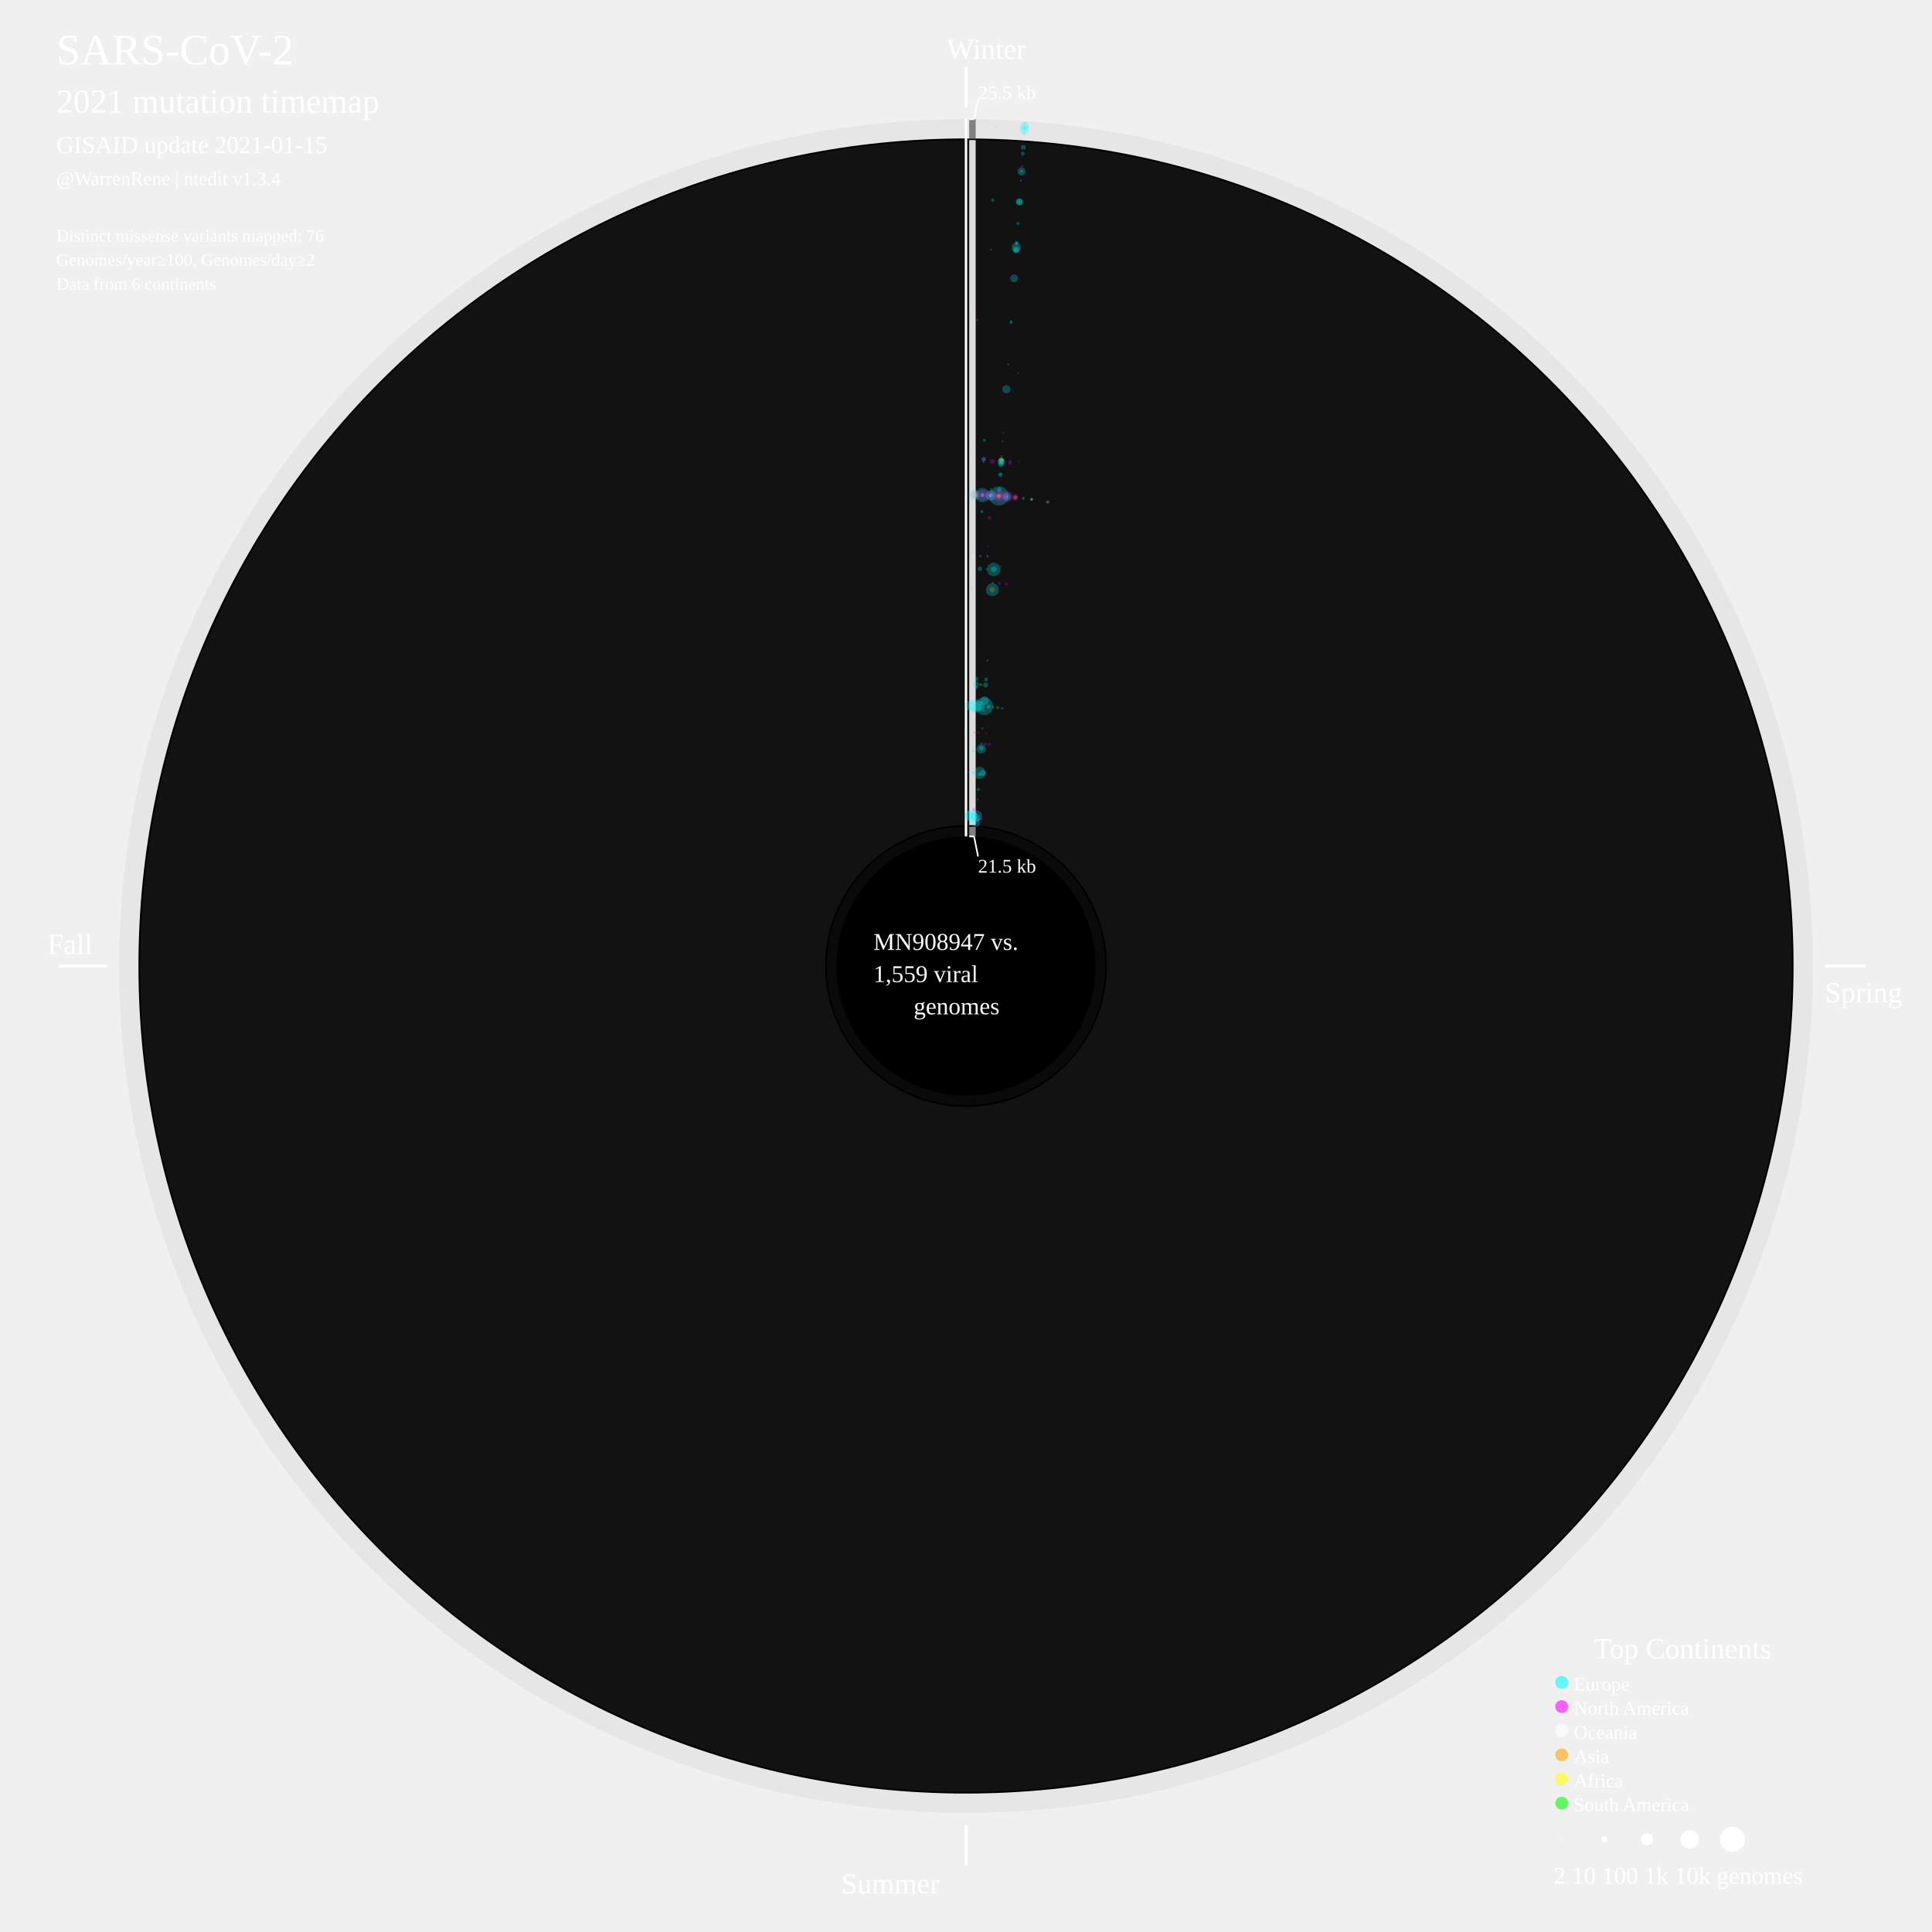
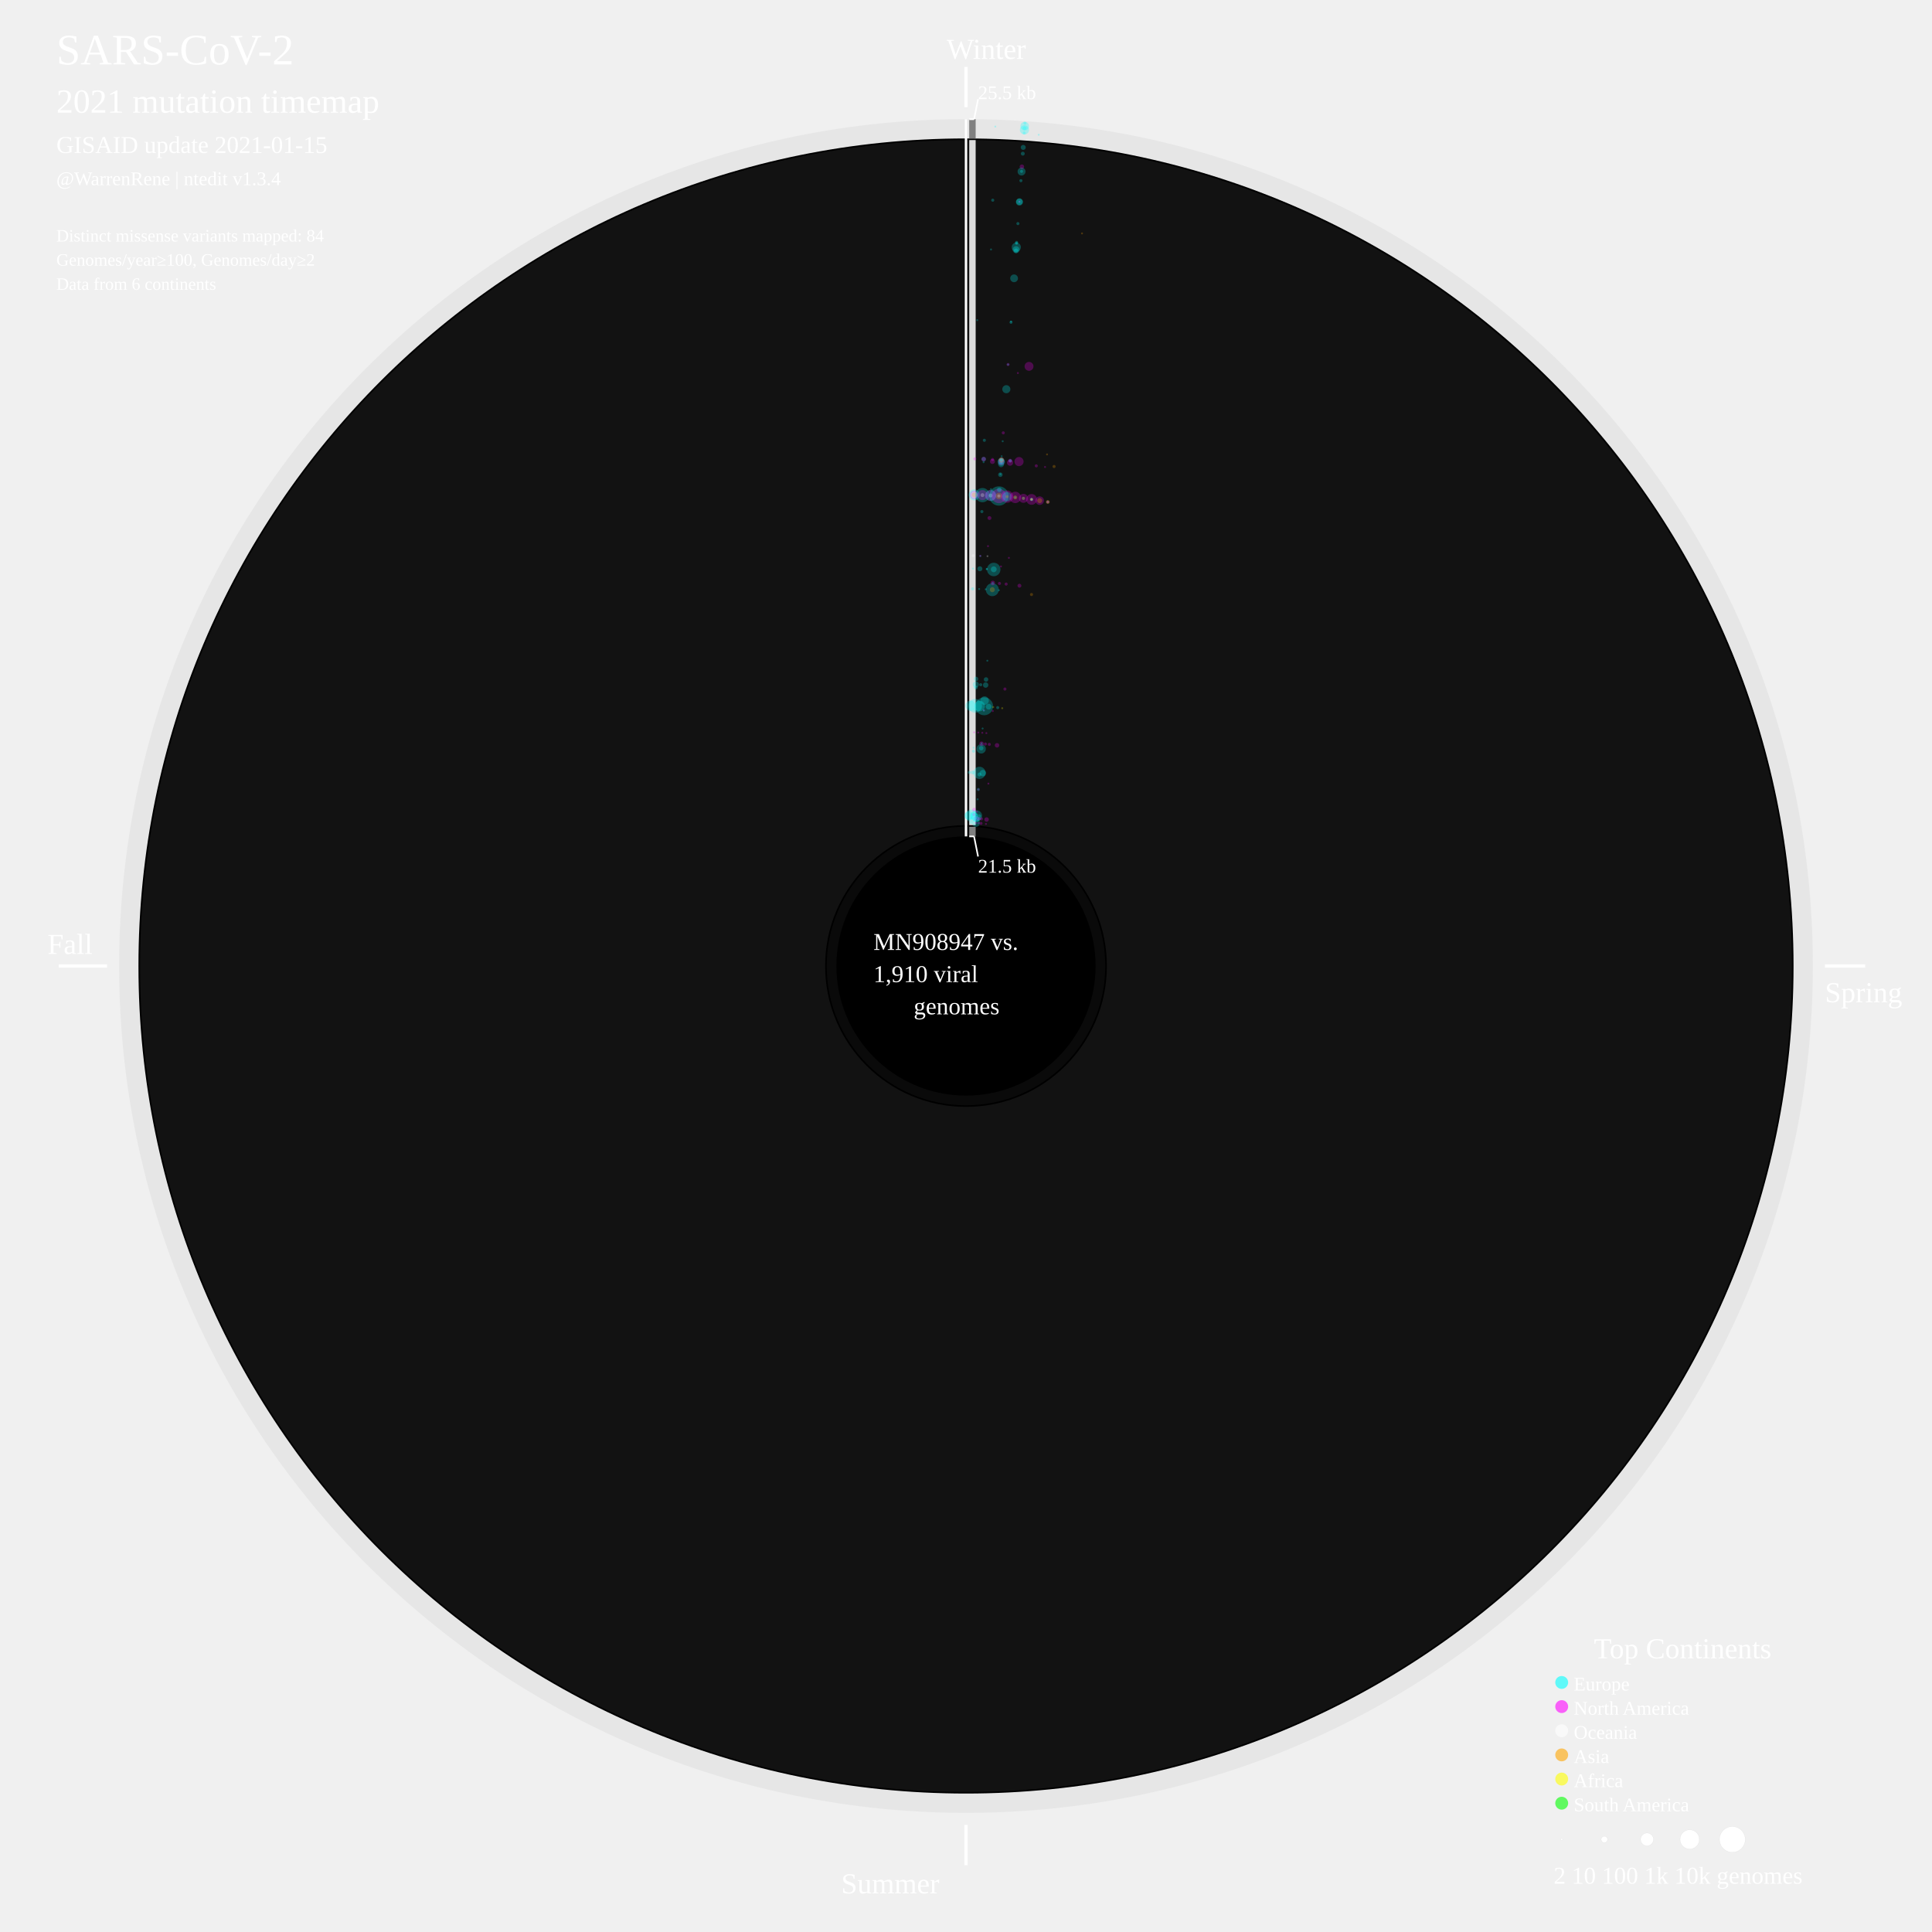
<svg xmlns="http://www.w3.org/2000/svg" width="2400" height="2400" style="background-color:black">
  <circle cx="1200" cy="1200" r="1052" style="fill:grey;stroke:black;stroke-width:0;fill-opacity:0.085;" />
  <circle cx="1200" cy="1200" r="1028" style="fill:black;stroke:black;stroke-width:0;fill-opacity:1;" />
  <circle cx="1200" cy="1200" r="1026" style="fill:gainsboro;stroke:black;stroke-width:0;fill-opacity:0.085;" />
  <circle cx="1200" cy="1200" r="175" style="fill:black;stroke:black;stroke-width:0;fill-opacity:1;" />
  <circle cx="1200" cy="1200" r="173" style="fill:grey;stroke:black;stroke-width:0;fill-opacity:0.085;" />
  <circle cx="1200" cy="1200" r="161" style="fill:black;stroke:black;stroke-width:0;fill-opacity:1;" />
  <text font-size="4.5em" x="70" y="80" fill="white">SARS-CoV-2</text>
  <text font-size="3.5em" x="70" y="140" fill="white">2021 mutation timemap</text>
  <text font-size="2.5em" x="70" y="190" fill="white">GISAID update 2021-01-15</text>
  <text font-size="2.0em" x="70" y="230" fill="white">@WarrenRene | ntedit v1.3.4</text>
  <line x1="1200" y1="83.131" x2="1200" y2="133.131" style="stroke:white;stroke-width:4" />
  <text font-size="3.0em" x="1176" y="73.131" fill="white">Winter</text>
  <line x1="2267" y1="1200" x2="2317" y2="1200" style="stroke:white;stroke-width:4" />
  <text font-size="3.0em" x="2267" y="1245" fill="white">Spring</text>
  <line x1="1200" y1="2267" x2="1200" y2="2317" style="stroke:white;stroke-width:4" />
  <text font-size="3.0em" x="1045" y="2352" fill="white">Summer</text>
  <line x1="133" y1="1200" x2="73" y2="1200" style="stroke:white;stroke-width:4" />
  <text font-size="3.0em" x="59" y="1185" fill="white">Fall</text>
  <g>
    <line x1="1208" y1="1039" x2="1208" y2="1027" style="stroke:grey;stroke-width:8" />
  </g>
  <g>
    <line x1="1208" y1="1025" x2="1208" y2="174" style="stroke:gainsboro;stroke-width:8" />
  </g>
  <g>
    <line x1="1208" y1="172" x2="1208" y2="148" style="stroke:grey;stroke-width:8" />
  </g>
  <line x1="1200" y1="148.131" x2="1200" y2="1039" style="stroke:white;stroke-width:3" />
  <line x1="1204" y1="148.131" x2="1210" y2="148.131" style="stroke:white;stroke-width:2" />
  <line x1="1210" y1="148.131" x2="1215" y2="123.131" style="stroke:white;stroke-width:2" />
  <line x1="1204" y1="1039" x2="1210" y2="1039" style="stroke:white;stroke-width:2" />
  <line x1="1210" y1="1039" x2="1215" y2="1064" style="stroke:white;stroke-width:2" />
  <text font-size="2.0em" x="1215" y="123.131" fill="white">25.5 kb</text>
  <text font-size="2.0em" x="1215" y="1084" fill="white">21.5 kb</text>
  <text font-size="3.0em" x="1980" y="2060" fill="white">Top Continents</text>
  <circle cx="1940" cy="2090" r="8" style="fill:cyan;stroke:black;stroke-width:0;fill-opacity:0.6;" />
  <text font-size="2.0em" x="1955" y="2100" fill="white">Europe</text>
  <circle cx="1940" cy="2120" r="8" style="fill:fuchsia;stroke:black;stroke-width:0;fill-opacity:0.6;" />
  <text font-size="2.0em" x="1955" y="2130" fill="white">North America</text>
  <circle cx="1940" cy="2150" r="8" style="fill:white;stroke:black;stroke-width:0;fill-opacity:0.6;" />
  <text font-size="2.0em" x="1955" y="2160" fill="white">Oceania</text>
  <circle cx="1940" cy="2180" r="8" style="fill:orange;stroke:black;stroke-width:0;fill-opacity:0.6;" />
  <text font-size="2.0em" x="1955" y="2190" fill="white">Asia</text>
  <circle cx="1940" cy="2210" r="8" style="fill:yellow;stroke:black;stroke-width:0;fill-opacity:0.6;" />
  <text font-size="2.0em" x="1955" y="2220" fill="white">Africa</text>
  <circle cx="1940" cy="2240" r="8" style="fill:lime;stroke:black;stroke-width:0;fill-opacity:0.6;" />
  <text font-size="2.0em" x="1955" y="2250" fill="white">South America</text>
  <circle cx="1940" cy="2285" r="1.204" style="fill:white;stroke:lightgrey;stroke-width:0.2;" />
  <circle cx="1993" cy="2285" r="4" style="fill:white;stroke:lightgrey;stroke-width:0.2;" />
  <circle cx="2046" cy="2285" r="8" style="fill:white;stroke:lightgrey;stroke-width:0.2;" />
  <circle cx="2099" cy="2285" r="12" style="fill:white;stroke:lightgrey;stroke-width:0.2;" />
  <circle cx="2152" cy="2285" r="16" style="fill:white;stroke:lightgrey;stroke-width:0.2;" />
  <text font-size="2.5em" x="1930" y="2340" fill="white">2      10        100        1k        10k  genomes</text>
  <text font-size="2.5em" x="1085" y="1180" fill="white">MN908947 vs.</text>
-   <text font-size="2.5em" x="1085" y="1220" fill="white">1,559  viral</text>
+   <text font-size="2.5em" x="1085" y="1220" fill="white">1,910  viral</text>
  <text font-size="2.5em" x="1135" y="1260" fill="white">genomes</text>
  <g>
    <circle cx="1203.261" cy="1013.169" r="5.289" style="fill:cyan;stroke:black;stroke-width:0;fill-opacity:0.25;" />
  </g>
  <g>
-     <circle cx="1204.198" cy="959.502" r="1.204" style="fill:cyan;stroke:black;stroke-width:0;fill-opacity:0.25;" />
+     <circle cx="1204.198" cy="959.502" r="1.908" style="fill:cyan;stroke:black;stroke-width:0;fill-opacity:0.25;" />
  </g>
  <g>
    <circle cx="1205.644" cy="876.664" r="6.364" style="fill:cyan;stroke:black;stroke-width:0;fill-opacity:0.25;" />
  </g>
  <g>
-     <circle cx="1208.178" cy="731.474" r="1.204" style="fill:cyan;stroke:black;stroke-width:0;fill-opacity:0.25;" />
+     <circle cx="1208.178" cy="731.474" r="1.908" style="fill:cyan;stroke:black;stroke-width:0;fill-opacity:0.25;" />
+   </g>
+   <g>
+     <circle cx="1208.617" cy="706.311" r="1.204" style="fill:cyan;stroke:black;stroke-width:0;fill-opacity:0.25;" />
  </g>
  <g>
    <circle cx="1208.897" cy="690.278" r="1.908" style="fill:white;stroke:black;stroke-width:0;fill-opacity:0.25;" />
  </g>
  <g>
-     <circle cx="1210.215" cy="614.788" r="6.725" style="fill:cyan;stroke:black;stroke-width:0;fill-opacity:0.25;" />
-   </g>
-   <g>
-     <circle cx="1210.215" cy="614.788" r="4.317" style="fill:fuchsia;stroke:black;stroke-width:0;fill-opacity:0.25;" />
+     <circle cx="1210.215" cy="614.788" r="6.864" style="fill:cyan;stroke:black;stroke-width:0;fill-opacity:0.25;" />
+   </g>
+   <g>
+     <circle cx="1210.215" cy="614.788" r="5.204" style="fill:fuchsia;stroke:black;stroke-width:0;fill-opacity:0.25;" />
  </g>
  <g>
    <circle cx="1210.215" cy="614.788" r="4.166" style="fill:white;stroke:black;stroke-width:0;fill-opacity:0.25;" />
  </g>
  <g>
    <circle cx="1210.215" cy="614.788" r="3.113" style="fill:orange;stroke:black;stroke-width:0;fill-opacity:0.25;" />
  </g>
  <g>
+     <circle cx="1210.996" cy="570.029" r="1.908" style="fill:fuchsia;stroke:black;stroke-width:0;fill-opacity:0.25;" />
+   </g>
+   <g>
    <circle cx="1214.005" cy="397.672" r="1.204" style="fill:cyan;stroke:black;stroke-width:0;fill-opacity:0.25;" />
  </g>
  <g>
    <circle cx="1206.218" cy="1021.935" r="1.908" style="fill:cyan;stroke:black;stroke-width:0;fill-opacity:0.25;" />
  </g>
  <g>
    <circle cx="1206.389" cy="1017.038" r="1.908" style="fill:cyan;stroke:black;stroke-width:0;fill-opacity:0.25;" />
  </g>
  <g>
    <circle cx="1206.521" cy="1013.254" r="7.546" style="fill:cyan;stroke:black;stroke-width:0;fill-opacity:0.25;" />
  </g>
  <g>
-     <circle cx="1208.395" cy="959.612" r="1.908" style="fill:cyan;stroke:black;stroke-width:0;fill-opacity:0.25;" />
+     <circle cx="1208.395" cy="959.612" r="2.408" style="fill:cyan;stroke:black;stroke-width:0;fill-opacity:0.25;" />
  </g>
  <g>
    <circle cx="1209.319" cy="933.125" r="1.908" style="fill:cyan;stroke:black;stroke-width:0;fill-opacity:0.25;" />
  </g>
  <g>
    <circle cx="1209.467" cy="928.896" r="1.204" style="fill:cyan;stroke:black;stroke-width:0;fill-opacity:0.25;" />
  </g>
  <g>
    <circle cx="1210.136" cy="909.754" r="1.204" style="fill:fuchsia;stroke:black;stroke-width:0;fill-opacity:0.25;" />
  </g>
  <g>
    <circle cx="1211.115" cy="881.708" r="1.908" style="fill:cyan;stroke:black;stroke-width:0;fill-opacity:0.25;" />
  </g>
  <g>
    <circle cx="1211.286" cy="876.812" r="8.572" style="fill:cyan;stroke:black;stroke-width:0;fill-opacity:0.25;" />
  </g>
  <g>
    <circle cx="1212.079" cy="854.108" r="2.408" style="fill:cyan;stroke:black;stroke-width:0;fill-opacity:0.25;" />
  </g>
  <g>
    <circle cx="1212.211" cy="850.325" r="3.817" style="fill:cyan;stroke:black;stroke-width:0;fill-opacity:0.25;" />
  </g>
  <g>
    <circle cx="1212.452" cy="843.424" r="2.796" style="fill:cyan;stroke:black;stroke-width:0;fill-opacity:0.25;" />
  </g>
  <g>
-     <circle cx="1217.232" cy="706.537" r="2.796" style="fill:cyan;stroke:black;stroke-width:0;fill-opacity:0.25;" />
+     <circle cx="1216.354" cy="731.689" r="1.204" style="fill:cyan;stroke:black;stroke-width:0;fill-opacity:0.25;" />
+   </g>
+   <g>
+     <circle cx="1217.232" cy="706.537" r="3.113" style="fill:cyan;stroke:black;stroke-width:0;fill-opacity:0.25;" />
  </g>
  <g>
    <circle cx="1217.784" cy="690.734" r="1.204" style="fill:cyan;stroke:black;stroke-width:0;fill-opacity:0.25;" />
  </g>
  <g>
    <circle cx="1217.792" cy="690.511" r="1.204" style="fill:fuchsia;stroke:black;stroke-width:0;fill-opacity:0.25;" />
  </g>
  <g>
    <circle cx="1219.712" cy="635.533" r="1.908" style="fill:cyan;stroke:black;stroke-width:0;fill-opacity:0.25;" />
  </g>
  <g>
-     <circle cx="1220.427" cy="615.056" r="8.838" style="fill:cyan;stroke:black;stroke-width:0;fill-opacity:0.25;" />
-   </g>
-   <g>
-     <circle cx="1220.427" cy="615.056" r="6.074" style="fill:fuchsia;stroke:black;stroke-width:0;fill-opacity:0.25;" />
+     <circle cx="1220.427" cy="615.056" r="8.87" style="fill:cyan;stroke:black;stroke-width:0;fill-opacity:0.25;" />
+   </g>
+   <g>
+     <circle cx="1220.427" cy="615.056" r="6.273" style="fill:fuchsia;stroke:black;stroke-width:0;fill-opacity:0.25;" />
  </g>
  <g>
    <circle cx="1220.427" cy="615.056" r="2.408" style="fill:white;stroke:black;stroke-width:0;fill-opacity:0.25;" />
  </g>
  <g>
    <circle cx="1221.857" cy="574.101" r="1.204" style="fill:cyan;stroke:black;stroke-width:0;fill-opacity:0.25;" />
  </g>
  <g>
    <circle cx="1221.989" cy="570.317" r="2.796" style="fill:cyan;stroke:black;stroke-width:0;fill-opacity:0.25;" />
  </g>
  <g>
-     <circle cx="1221.989" cy="570.317" r="2.408" style="fill:fuchsia;stroke:black;stroke-width:0;fill-opacity:0.25;" />
+     <circle cx="1221.989" cy="570.317" r="2.796" style="fill:fuchsia;stroke:black;stroke-width:0;fill-opacity:0.25;" />
  </g>
  <g>
    <circle cx="1222.805" cy="546.946" r="1.908" style="fill:cyan;stroke:black;stroke-width:0;fill-opacity:0.25;" />
  </g>
  <g>
    <circle cx="1231.083" cy="309.897" r="1.204" style="fill:cyan;stroke:black;stroke-width:0;fill-opacity:0.25;" />
  </g>
  <g>
    <circle cx="1233.221" cy="248.687" r="1.908" style="fill:cyan;stroke:black;stroke-width:0;fill-opacity:0.25;" />
  </g>
  <g>
    <circle cx="1236.415" cy="157.206" r="1.204" style="fill:cyan;stroke:black;stroke-width:0;fill-opacity:0.25;" />
  </g>
  <g>
-     <circle cx="1209.779" cy="1013.396" r="4.585" style="fill:cyan;stroke:black;stroke-width:0;fill-opacity:0.25;" />
-   </g>
-   <g>
-     <circle cx="1209.861" cy="1011.84" r="1.204" style="fill:fuchsia;stroke:black;stroke-width:0;fill-opacity:0.25;" />
+     <circle cx="1209.779" cy="1013.396" r="5.021" style="fill:cyan;stroke:black;stroke-width:0;fill-opacity:0.25;" />
+   </g>
+   <g>
+     <circle cx="1209.861" cy="1011.84" r="1.908" style="fill:fuchsia;stroke:black;stroke-width:0;fill-opacity:0.25;" />
  </g>
  <g>
    <circle cx="1210.176" cy="1005.834" r="2.408" style="fill:fuchsia;stroke:black;stroke-width:0;fill-opacity:0.25;" />
  </g>
  <g>
    <circle cx="1215.2" cy="909.975" r="1.204" style="fill:fuchsia;stroke:black;stroke-width:0;fill-opacity:0.25;" />
  </g>
  <g>
-     <circle cx="1216.925" cy="877.058" r="6.225" style="fill:cyan;stroke:black;stroke-width:0;fill-opacity:0.25;" />
+     <circle cx="1216.925" cy="877.058" r="6.574" style="fill:cyan;stroke:black;stroke-width:0;fill-opacity:0.25;" />
  </g>
  <g>
    <circle cx="1218.312" cy="850.591" r="1.908" style="fill:cyan;stroke:black;stroke-width:0;fill-opacity:0.25;" />
  </g>
  <g>
+     <circle cx="1224.524" cy="732.045" r="1.204" style="fill:cyan;stroke:black;stroke-width:0;fill-opacity:0.25;" />
+   </g>
+   <g>
    <circle cx="1225.842" cy="706.913" r="1.204" style="fill:cyan;stroke:black;stroke-width:0;fill-opacity:0.25;" />
  </g>
  <g>
+     <circle cx="1225.842" cy="706.913" r="1.204" style="fill:cyan;stroke:black;stroke-width:0;fill-opacity:0.25;" />
+   </g>
+   <g>
    <circle cx="1226.681" cy="690.899" r="1.204" style="fill:white;stroke:black;stroke-width:0;fill-opacity:0.25;" />
  </g>
  <g>
    <circle cx="1227.334" cy="678.444" r="1.204" style="fill:fuchsia;stroke:black;stroke-width:0;fill-opacity:0.25;" />
  </g>
  <g>
    <circle cx="1229.164" cy="643.525" r="2.408" style="fill:fuchsia;stroke:black;stroke-width:0;fill-opacity:0.25;" />
  </g>
  <g>
-     <circle cx="1230.632" cy="615.501" r="6.493" style="fill:cyan;stroke:black;stroke-width:0;fill-opacity:0.25;" />
-   </g>
-   <g>
-     <circle cx="1230.632" cy="615.501" r="5.85" style="fill:fuchsia;stroke:black;stroke-width:0;fill-opacity:0.25;" />
+     <circle cx="1230.632" cy="615.501" r="6.93" style="fill:cyan;stroke:black;stroke-width:0;fill-opacity:0.25;" />
+   </g>
+   <g>
+     <circle cx="1230.632" cy="615.501" r="6.574" style="fill:fuchsia;stroke:black;stroke-width:0;fill-opacity:0.25;" />
  </g>
  <g>
    <circle cx="1230.632" cy="615.501" r="2.408" style="fill:white;stroke:black;stroke-width:0;fill-opacity:0.25;" />
  </g>
  <g>
    <circle cx="1231.04" cy="607.717" r="1.204" style="fill:cyan;stroke:black;stroke-width:0;fill-opacity:0.25;" />
  </g>
  <g>
    <circle cx="1232.847" cy="573.243" r="3.113" style="fill:fuchsia;stroke:black;stroke-width:0;fill-opacity:0.25;" />
  </g>
  <g>
+     <circle cx="1232.975" cy="570.797" r="1.908" style="fill:fuchsia;stroke:black;stroke-width:0;fill-opacity:0.25;" />
+   </g>
+   <g>
    <circle cx="1212.429" cy="1022.26" r="4.922" style="fill:cyan;stroke:black;stroke-width:0;fill-opacity:0.25;" />
  </g>
  <g>
    <circle cx="1212.429" cy="1022.26" r="1.204" style="fill:fuchsia;stroke:black;stroke-width:0;fill-opacity:0.25;" />
  </g>
  <g>
    <circle cx="1212.771" cy="1017.372" r="3.817" style="fill:cyan;stroke:black;stroke-width:0;fill-opacity:0.25;" />
  </g>
  <g>
+     <circle cx="1212.817" cy="1016.706" r="2.796" style="fill:fuchsia;stroke:black;stroke-width:0;fill-opacity:0.25;" />
+   </g>
+   <g>
    <circle cx="1212.817" cy="1016.706" r="1.204" style="fill:cyan;stroke:black;stroke-width:0;fill-opacity:0.25;" />
  </g>
  <g>
-     <circle cx="1213.035" cy="1013.595" r="7.023" style="fill:cyan;stroke:black;stroke-width:0;fill-opacity:0.25;" />
+     <circle cx="1213.035" cy="1013.595" r="7.054" style="fill:cyan;stroke:black;stroke-width:0;fill-opacity:0.25;" />
  </g>
  <g>
    <circle cx="1213.143" cy="1012.04" r="1.204" style="fill:cyan;stroke:black;stroke-width:0;fill-opacity:0.25;" />
  </g>
  <g>
+     <circle cx="1213.408" cy="1008.263" r="1.204" style="fill:fuchsia;stroke:black;stroke-width:0;fill-opacity:0.25;" />
+   </g>
+   <g>
    <circle cx="1214.48" cy="992.933" r="1.204" style="fill:cyan;stroke:black;stroke-width:0;fill-opacity:0.25;" />
  </g>
  <g>
    <circle cx="1215.334" cy="980.714" r="1.908" style="fill:cyan;stroke:black;stroke-width:0;fill-opacity:0.25;" />
  </g>
  <g>
+     <circle cx="1215.334" cy="980.714" r="1.204" style="fill:fuchsia;stroke:black;stroke-width:0;fill-opacity:0.25;" />
+   </g>
+   <g>
    <circle cx="1216.639" cy="962.051" r="2.408" style="fill:cyan;stroke:black;stroke-width:0;fill-opacity:0.25;" />
  </g>
  <g>
    <circle cx="1216.779" cy="960.051" r="7.568" style="fill:cyan;stroke:black;stroke-width:0;fill-opacity:0.25;" />
  </g>
  <g>
    <circle cx="1218.861" cy="930.28" r="5.789" style="fill:cyan;stroke:black;stroke-width:0;fill-opacity:0.25;" />
  </g>
  <g>
    <circle cx="1218.923" cy="929.391" r="2.796" style="fill:cyan;stroke:black;stroke-width:0;fill-opacity:0.25;" />
  </g>
  <g>
+     <circle cx="1219.311" cy="923.837" r="2.796" style="fill:fuchsia;stroke:black;stroke-width:0;fill-opacity:0.25;" />
+   </g>
+   <g>
    <circle cx="1219.342" cy="923.393" r="1.204" style="fill:cyan;stroke:black;stroke-width:0;fill-opacity:0.25;" />
  </g>
  <g>
+     <circle cx="1220.259" cy="910.284" r="1.204" style="fill:fuchsia;stroke:black;stroke-width:0;fill-opacity:0.25;" />
+   </g>
+   <g>
    <circle cx="1220.632" cy="904.952" r="1.204" style="fill:cyan;stroke:black;stroke-width:0;fill-opacity:0.25;" />
  </g>
  <g>
    <circle cx="1222.185" cy="882.735" r="1.204" style="fill:cyan;stroke:black;stroke-width:0;fill-opacity:0.25;" />
  </g>
  <g>
-     <circle cx="1222.558" cy="877.402" r="11.107" style="fill:cyan;stroke:black;stroke-width:0;fill-opacity:0.25;" />
+     <circle cx="1222.216" cy="882.29" r="1.204" style="fill:fuchsia;stroke:black;stroke-width:0;fill-opacity:0.25;" />
+   </g>
+   <g>
+     <circle cx="1222.558" cy="877.402" r="11.121" style="fill:cyan;stroke:black;stroke-width:0;fill-opacity:0.25;" />
  </g>
  <g>
    <circle cx="1223.055" cy="870.293" r="5.289" style="fill:cyan;stroke:black;stroke-width:0;fill-opacity:0.25;" />
  </g>
  <g>
-     <circle cx="1224.407" cy="850.964" r="3.113" style="fill:cyan;stroke:black;stroke-width:0;fill-opacity:0.25;" />
-   </g>
-   <g>
-     <circle cx="1224.889" cy="844.076" r="2.408" style="fill:cyan;stroke:black;stroke-width:0;fill-opacity:0.25;" />
+     <circle cx="1224.407" cy="850.964" r="3.38" style="fill:cyan;stroke:black;stroke-width:0;fill-opacity:0.25;" />
+   </g>
+   <g>
+     <circle cx="1224.889" cy="844.076" r="2.796" style="fill:cyan;stroke:black;stroke-width:0;fill-opacity:0.25;" />
  </g>
  <g>
    <circle cx="1226.52" cy="820.748" r="1.204" style="fill:cyan;stroke:black;stroke-width:0;fill-opacity:0.25;" />
  </g>
  <g>
-     <circle cx="1232.688" cy="732.545" r="8.017" style="fill:cyan;stroke:black;stroke-width:0;fill-opacity:0.25;" />
+     <circle cx="1232.688" cy="732.545" r="8.034" style="fill:cyan;stroke:black;stroke-width:0;fill-opacity:0.25;" />
  </g>
  <g>
    <circle cx="1232.688" cy="732.545" r="3.113" style="fill:orange;stroke:black;stroke-width:0;fill-opacity:0.25;" />
  </g>
  <g>
+     <circle cx="1233.278" cy="724.102" r="2.796" style="fill:fuchsia;stroke:black;stroke-width:0;fill-opacity:0.25;" />
+   </g>
+   <g>
    <circle cx="1233.278" cy="724.102" r="1.204" style="fill:cyan;stroke:black;stroke-width:0;fill-opacity:0.25;" />
  </g>
  <g>
-     <circle cx="1234.443" cy="707.439" r="8.36" style="fill:cyan;stroke:black;stroke-width:0;fill-opacity:0.25;" />
+     <circle cx="1234.443" cy="707.439" r="8.374" style="fill:cyan;stroke:black;stroke-width:0;fill-opacity:0.25;" />
  </g>
  <g>
    <circle cx="1234.459" cy="707.217" r="3.612" style="fill:cyan;stroke:black;stroke-width:0;fill-opacity:0.25;" />
  </g>
  <g>
-     <circle cx="1240.829" cy="616.125" r="11.998" style="fill:cyan;stroke:black;stroke-width:0;fill-opacity:0.25;" />
-   </g>
-   <g>
-     <circle cx="1240.829" cy="616.125" r="7.568" style="fill:fuchsia;stroke:black;stroke-width:0;fill-opacity:0.25;" />
+     <circle cx="1240.829" cy="616.125" r="12.014" style="fill:cyan;stroke:black;stroke-width:0;fill-opacity:0.25;" />
+   </g>
+   <g>
+     <circle cx="1240.829" cy="616.125" r="8.962" style="fill:fuchsia;stroke:black;stroke-width:0;fill-opacity:0.25;" />
  </g>
  <g>
    <circle cx="1240.829" cy="616.125" r="4" style="fill:orange;stroke:black;stroke-width:0;fill-opacity:0.25;" />
  </g>
  <g>
    <circle cx="1240.829" cy="616.125" r="1.908" style="fill:white;stroke:black;stroke-width:0;fill-opacity:0.25;" />
  </g>
  <g>
    <circle cx="1241.372" cy="608.349" r="2.796" style="fill:cyan;stroke:black;stroke-width:0;fill-opacity:0.25;" />
  </g>
  <g>
    <circle cx="1242.677" cy="589.686" r="2.796" style="fill:cyan;stroke:black;stroke-width:0;fill-opacity:0.25;" />
  </g>
  <g>
    <circle cx="1242.724" cy="589.02" r="1.204" style="fill:cyan;stroke:black;stroke-width:0;fill-opacity:0.25;" />
  </g>
  <g>
    <circle cx="1243.578" cy="576.8" r="3.612" style="fill:cyan;stroke:black;stroke-width:0;fill-opacity:0.25;" />
  </g>
  <g>
    <circle cx="1243.687" cy="575.245" r="1.204" style="fill:cyan;stroke:black;stroke-width:0;fill-opacity:0.25;" />
  </g>
  <g>
    <circle cx="1243.78" cy="573.912" r="4.585" style="fill:cyan;stroke:black;stroke-width:0;fill-opacity:0.25;" />
  </g>
  <g>
-     <circle cx="1243.78" cy="573.912" r="1.204" style="fill:fuchsia;stroke:black;stroke-width:0;fill-opacity:0.25;" />
+     <circle cx="1243.78" cy="573.912" r="3.817" style="fill:fuchsia;stroke:black;stroke-width:0;fill-opacity:0.25;" />
  </g>
  <g>
    <circle cx="1243.874" cy="572.579" r="4" style="fill:cyan;stroke:black;stroke-width:0;fill-opacity:0.25;" />
  </g>
  <g>
+     <circle cx="1243.951" cy="571.468" r="3.113" style="fill:fuchsia;stroke:black;stroke-width:0;fill-opacity:0.25;" />
+   </g>
+   <g>
    <circle cx="1243.951" cy="571.468" r="2.408" style="fill:cyan;stroke:black;stroke-width:0;fill-opacity:0.25;" />
  </g>
  <g>
-     <circle cx="1243.951" cy="571.468" r="1.908" style="fill:fuchsia;stroke:black;stroke-width:0;fill-opacity:0.25;" />
-   </g>
-   <g>
    <circle cx="1243.951" cy="571.468" r="3.38" style="fill:orange;stroke:black;stroke-width:0;fill-opacity:0.25;" />
  </g>
  <g>
    <circle cx="1243.951" cy="571.468" r="1.908" style="fill:cyan;stroke:black;stroke-width:0;fill-opacity:0.25;" />
  </g>
  <g>
    <circle cx="1244.277" cy="566.802" r="1.204" style="fill:cyan;stroke:black;stroke-width:0;fill-opacity:0.25;" />
  </g>
  <g>
    <circle cx="1245.583" cy="548.14" r="1.204" style="fill:cyan;stroke:black;stroke-width:0;fill-opacity:0.25;" />
  </g>
  <g>
-     <circle cx="1246.313" cy="537.697" r="1.204" style="fill:fuchsia;stroke:black;stroke-width:0;fill-opacity:0.25;" />
+     <circle cx="1246.313" cy="537.697" r="1.908" style="fill:fuchsia;stroke:black;stroke-width:0;fill-opacity:0.25;" />
  </g>
  <g>
    <circle cx="1250.103" cy="483.487" r="5.021" style="fill:cyan;stroke:black;stroke-width:0;fill-opacity:0.25;" />
  </g>
  <g>
+     <circle cx="1252.247" cy="452.827" r="1.908" style="fill:fuchsia;stroke:black;stroke-width:0;fill-opacity:0.25;" />
+   </g>
+   <g>
    <circle cx="1252.247" cy="452.827" r="1.204" style="fill:cyan;stroke:black;stroke-width:0;fill-opacity:0.25;" />
  </g>
  <g>
    <circle cx="1255.914" cy="400.394" r="1.908" style="fill:cyan;stroke:black;stroke-width:0;fill-opacity:0.25;" />
  </g>
  <g>
    <circle cx="1255.976" cy="399.505" r="1.204" style="fill:cyan;stroke:black;stroke-width:0;fill-opacity:0.25;" />
  </g>
  <g>
    <circle cx="1259.736" cy="345.739" r="4.816" style="fill:cyan;stroke:black;stroke-width:0;fill-opacity:0.25;" />
  </g>
  <g>
    <circle cx="1262.128" cy="311.524" r="2.796" style="fill:cyan;stroke:black;stroke-width:0;fill-opacity:0.25;" />
  </g>
  <g>
    <circle cx="1262.222" cy="310.191" r="4.317" style="fill:cyan;stroke:black;stroke-width:0;fill-opacity:0.25;" />
  </g>
  <g>
    <circle cx="1262.439" cy="307.08" r="5.725" style="fill:cyan;stroke:black;stroke-width:0;fill-opacity:0.25;" />
  </g>
  <g>
    <circle cx="1262.781" cy="302.192" r="1.908" style="fill:cyan;stroke:black;stroke-width:0;fill-opacity:0.25;" />
  </g>
  <g>
    <circle cx="1262.859" cy="301.081" r="1.908" style="fill:cyan;stroke:black;stroke-width:0;fill-opacity:0.25;" />
  </g>
  <g>
    <circle cx="1264.49" cy="277.753" r="1.908" style="fill:cyan;stroke:black;stroke-width:0;fill-opacity:0.25;" />
  </g>
  <g>
    <circle cx="1266.354" cy="251.092" r="4.317" style="fill:cyan;stroke:black;stroke-width:0;fill-opacity:0.25;" />
  </g>
  <g>
    <circle cx="1266.37" cy="250.87" r="1.204" style="fill:cyan;stroke:black;stroke-width:0;fill-opacity:0.25;" />
  </g>
  <g>
    <circle cx="1266.401" cy="250.426" r="4.166" style="fill:cyan;stroke:black;stroke-width:0;fill-opacity:0.25;" />
  </g>
  <g>
-     <circle cx="1268.218" cy="224.431" r="1.204" style="fill:cyan;stroke:black;stroke-width:0;fill-opacity:0.25;" />
+     <circle cx="1266.401" cy="250.426" r="1.204" style="fill:fuchsia;stroke:black;stroke-width:0;fill-opacity:0.25;" />
+   </g>
+   <g>
+     <circle cx="1268.218" cy="224.431" r="1.908" style="fill:cyan;stroke:black;stroke-width:0;fill-opacity:0.25;" />
  </g>
  <g>
    <circle cx="1269.011" cy="213.1" r="4.922" style="fill:cyan;stroke:black;stroke-width:0;fill-opacity:0.25;" />
  </g>
  <g>
    <circle cx="1269.026" cy="212.878" r="1.908" style="fill:cyan;stroke:black;stroke-width:0;fill-opacity:0.25;" />
  </g>
  <g>
-     <circle cx="1269.43" cy="207.102" r="1.908" style="fill:fuchsia;stroke:black;stroke-width:0;fill-opacity:0.25;" />
+     <circle cx="1269.43" cy="207.102" r="2.796" style="fill:fuchsia;stroke:black;stroke-width:0;fill-opacity:0.25;" />
  </g>
  <g>
    <circle cx="1270.564" cy="190.883" r="2.408" style="fill:cyan;stroke:black;stroke-width:0;fill-opacity:0.25;" />
  </g>
  <g>
    <circle cx="1271.108" cy="183.107" r="3.113" style="fill:cyan;stroke:black;stroke-width:0;fill-opacity:0.25;" />
  </g>
  <g>
    <circle cx="1272.367" cy="165.111" r="1.908" style="fill:cyan;stroke:black;stroke-width:0;fill-opacity:0.25;" />
  </g>
  <g>
    <circle cx="1272.631" cy="161.334" r="5.725" style="fill:cyan;stroke:black;stroke-width:0;fill-opacity:0.25;" />
  </g>
  <g>
    <circle cx="1272.77" cy="159.334" r="2.408" style="fill:cyan;stroke:black;stroke-width:0;fill-opacity:0.25;" />
  </g>
  <g>
    <circle cx="1272.957" cy="156.668" r="5.37" style="fill:cyan;stroke:black;stroke-width:0;fill-opacity:0.25;" />
  </g>
  <g>
    <circle cx="1273.205" cy="153.113" r="1.908" style="fill:cyan;stroke:black;stroke-width:0;fill-opacity:0.25;" />
  </g>
  <g>
-     <circle cx="1215.956" cy="1017.623" r="1.204" style="fill:cyan;stroke:black;stroke-width:0;fill-opacity:0.25;" />
+     <circle cx="1215.529" cy="1022.504" r="1.204" style="fill:fuchsia;stroke:black;stroke-width:0;fill-opacity:0.25;" />
+   </g>
+   <g>
+     <circle cx="1215.956" cy="1017.623" r="1.908" style="fill:cyan;stroke:black;stroke-width:0;fill-opacity:0.25;" />
  </g>
  <g>
    <circle cx="1216.014" cy="1016.958" r="1.908" style="fill:fuchsia;stroke:black;stroke-width:0;fill-opacity:0.25;" />
  </g>
  <g>
-     <circle cx="1216.286" cy="1013.851" r="1.204" style="fill:cyan;stroke:black;stroke-width:0;fill-opacity:0.25;" />
-   </g>
-   <g>
-     <circle cx="1220.964" cy="960.381" r="3.612" style="fill:cyan;stroke:black;stroke-width:0;fill-opacity:0.25;" />
+     <circle cx="1216.286" cy="1013.851" r="2.408" style="fill:cyan;stroke:black;stroke-width:0;fill-opacity:0.25;" />
+   </g>
+   <g>
+     <circle cx="1220.964" cy="960.381" r="4" style="fill:cyan;stroke:black;stroke-width:0;fill-opacity:0.25;" />
  </g>
  <g>
    <circle cx="1224.128" cy="924.216" r="1.908" style="fill:fuchsia;stroke:black;stroke-width:0;fill-opacity:0.25;" />
  </g>
  <g>
    <circle cx="1225.312" cy="910.682" r="1.204" style="fill:fuchsia;stroke:black;stroke-width:0;fill-opacity:0.25;" />
  </g>
  <g>
-     <circle cx="1228.185" cy="877.845" r="2.796" style="fill:cyan;stroke:black;stroke-width:0;fill-opacity:0.25;" />
+     <circle cx="1228.185" cy="877.845" r="3.612" style="fill:cyan;stroke:black;stroke-width:0;fill-opacity:0.25;" />
+   </g>
+   <g>
+     <circle cx="1240.841" cy="733.186" r="1.204" style="fill:cyan;stroke:black;stroke-width:0;fill-opacity:0.25;" />
  </g>
  <g>
    <circle cx="1241.579" cy="724.755" r="1.908" style="fill:fuchsia;stroke:black;stroke-width:0;fill-opacity:0.25;" />
  </g>
  <g>
    <circle cx="1243.423" cy="703.678" r="1.204" style="fill:fuchsia;stroke:black;stroke-width:0;fill-opacity:0.25;" />
  </g>
  <g>
-     <circle cx="1251.012" cy="616.927" r="6.961" style="fill:fuchsia;stroke:black;stroke-width:0;fill-opacity:0.25;" />
-   </g>
-   <g>
-     <circle cx="1251.012" cy="616.927" r="5.021" style="fill:cyan;stroke:black;stroke-width:0;fill-opacity:0.25;" />
+     <circle cx="1251.012" cy="616.927" r="7.676" style="fill:fuchsia;stroke:black;stroke-width:0;fill-opacity:0.25;" />
+   </g>
+   <g>
+     <circle cx="1251.012" cy="616.927" r="5.85" style="fill:cyan;stroke:black;stroke-width:0;fill-opacity:0.25;" />
  </g>
  <g>
    <circle cx="1251.012" cy="616.927" r="1.908" style="fill:orange;stroke:black;stroke-width:0;fill-opacity:0.25;" />
  </g>
  <g>
-     <circle cx="1254.7" cy="574.771" r="2.408" style="fill:fuchsia;stroke:black;stroke-width:0;fill-opacity:0.25;" />
-   </g>
-   <g>
-     <circle cx="1254.914" cy="572.331" r="1.204" style="fill:fuchsia;stroke:black;stroke-width:0;fill-opacity:0.25;" />
+     <circle cx="1254.7" cy="574.771" r="3.817" style="fill:fuchsia;stroke:black;stroke-width:0;fill-opacity:0.25;" />
+   </g>
+   <g>
+     <circle cx="1254.914" cy="572.331" r="2.408" style="fill:fuchsia;stroke:black;stroke-width:0;fill-opacity:0.25;" />
+   </g>
+   <g>
+     <circle cx="1254.914" cy="572.331" r="1.908" style="fill:cyan;stroke:black;stroke-width:0;fill-opacity:0.25;" />
  </g>
  <g>
    <circle cx="1264.445" cy="463.393" r="1.204" style="fill:fuchsia;stroke:black;stroke-width:0;fill-opacity:0.25;" />
  </g>
  <g>
+     <circle cx="1290.339" cy="167.419" r="1.204" style="fill:cyan;stroke:black;stroke-width:0;fill-opacity:0.25;" />
+   </g>
+   <g>
+     <circle cx="1218.624" cy="1022.802" r="1.908" style="fill:fuchsia;stroke:black;stroke-width:0;fill-opacity:0.25;" />
+   </g>
+   <g>
    <circle cx="1219.206" cy="1017.265" r="1.908" style="fill:fuchsia;stroke:black;stroke-width:0;fill-opacity:0.25;" />
  </g>
  <g>
    <circle cx="1228.937" cy="924.679" r="1.908" style="fill:fuchsia;stroke:black;stroke-width:0;fill-opacity:0.25;" />
  </g>
  <g>
+     <circle cx="1233.291" cy="883.259" r="1.204" style="fill:fuchsia;stroke:black;stroke-width:0;fill-opacity:0.25;" />
+   </g>
+   <g>
    <circle cx="1233.803" cy="878.386" r="1.204" style="fill:yellow;stroke:black;stroke-width:0;fill-opacity:0.25;" />
  </g>
  <g>
    <circle cx="1249.866" cy="725.553" r="1.908" style="fill:fuchsia;stroke:black;stroke-width:0;fill-opacity:0.25;" />
  </g>
  <g>
-     <circle cx="1261.181" cy="617.906" r="4.166" style="fill:fuchsia;stroke:black;stroke-width:0;fill-opacity:0.25;" />
+     <circle cx="1253.289" cy="692.993" r="1.204" style="fill:fuchsia;stroke:black;stroke-width:0;fill-opacity:0.25;" />
+   </g>
+   <g>
+     <circle cx="1261.181" cy="617.906" r="7.083" style="fill:fuchsia;stroke:black;stroke-width:0;fill-opacity:0.25;" />
  </g>
  <g>
    <circle cx="1261.181" cy="617.906" r="2.408" style="fill:yellow;stroke:black;stroke-width:0;fill-opacity:0.25;" />
  </g>
  <g>
-     <circle cx="1265.86" cy="573.385" r="1.204" style="fill:fuchsia;stroke:black;stroke-width:0;fill-opacity:0.25;" />
+     <circle cx="1261.181" cy="617.906" r="1.204" style="fill:cyan;stroke:black;stroke-width:0;fill-opacity:0.25;" />
+   </g>
+   <g>
+     <circle cx="1265.86" cy="573.385" r="5.66" style="fill:fuchsia;stroke:black;stroke-width:0;fill-opacity:0.25;" />
+   </g>
+   <g>
+     <circle cx="1278.292" cy="455.105" r="5.521" style="fill:fuchsia;stroke:black;stroke-width:0;fill-opacity:0.25;" />
+   </g>
+   <g>
+     <circle cx="1227.821" cy="973.417" r="1.204" style="fill:fuchsia;stroke:black;stroke-width:0;fill-opacity:0.25;" />
  </g>
  <g>
    <circle cx="1239.411" cy="879.025" r="1.908" style="fill:cyan;stroke:black;stroke-width:0;fill-opacity:0.25;" />
  </g>
  <g>
+     <circle cx="1271.33" cy="619.062" r="5.592" style="fill:fuchsia;stroke:black;stroke-width:0;fill-opacity:0.25;" />
+   </g>
+   <g>
    <circle cx="1271.33" cy="619.062" r="1.908" style="fill:cyan;stroke:black;stroke-width:0;fill-opacity:0.25;" />
  </g>
  <g>
+     <circle cx="1271.33" cy="619.062" r="1.908" style="fill:orange;stroke:black;stroke-width:0;fill-opacity:0.25;" />
+   </g>
+   <g>
+     <circle cx="1224.797" cy="1023.56" r="1.204" style="fill:fuchsia;stroke:black;stroke-width:0;fill-opacity:0.25;" />
+   </g>
+   <g>
+     <circle cx="1225.572" cy="1018.047" r="2.796" style="fill:fuchsia;stroke:black;stroke-width:0;fill-opacity:0.25;" />
+   </g>
+   <g>
+     <circle cx="1238.528" cy="925.857" r="2.796" style="fill:fuchsia;stroke:black;stroke-width:0;fill-opacity:0.25;" />
+   </g>
+   <g>
    <circle cx="1245.007" cy="879.762" r="1.204" style="fill:yellow;stroke:black;stroke-width:0;fill-opacity:0.25;" />
  </g>
  <g>
+     <circle cx="1248.354" cy="855.942" r="1.908" style="fill:fuchsia;stroke:black;stroke-width:0;fill-opacity:0.25;" />
+   </g>
+   <g>
+     <circle cx="1266.394" cy="727.583" r="2.408" style="fill:fuchsia;stroke:black;stroke-width:0;fill-opacity:0.25;" />
+   </g>
+   <g>
+     <circle cx="1281.458" cy="620.395" r="6.688" style="fill:fuchsia;stroke:black;stroke-width:0;fill-opacity:0.25;" />
+   </g>
+   <g>
    <circle cx="1281.458" cy="620.395" r="1.908" style="fill:white;stroke:black;stroke-width:0;fill-opacity:0.25;" />
  </g>
  <g>
+     <circle cx="1281.458" cy="620.395" r="1.908" style="fill:cyan;stroke:black;stroke-width:0;fill-opacity:0.25;" />
+   </g>
+   <g>
+     <circle cx="1281.458" cy="620.395" r="1.204" style="fill:orange;stroke:black;stroke-width:0;fill-opacity:0.25;" />
+   </g>
+   <g>
    <circle cx="1281.458" cy="620.395" r="1.204" style="fill:yellow;stroke:black;stroke-width:0;fill-opacity:0.25;" />
  </g>
  <g>
+     <circle cx="1287.316" cy="578.712" r="1.908" style="fill:fuchsia;stroke:black;stroke-width:0;fill-opacity:0.25;" />
+   </g>
+   <g>
+     <circle cx="1291.561" cy="621.905" r="5.289" style="fill:fuchsia;stroke:black;stroke-width:0;fill-opacity:0.25;" />
+   </g>
+   <g>
+     <circle cx="1291.561" cy="621.905" r="3.113" style="fill:orange;stroke:black;stroke-width:0;fill-opacity:0.25;" />
+   </g>
+   <g>
+     <circle cx="1298.181" cy="580.11" r="1.204" style="fill:fuchsia;stroke:black;stroke-width:0;fill-opacity:0.25;" />
+   </g>
+   <g>
+     <circle cx="1300.655" cy="564.492" r="1.204" style="fill:orange;stroke:black;stroke-width:0;fill-opacity:0.25;" />
+   </g>
+   <g>
+     <circle cx="1344.136" cy="289.963" r="1.204" style="fill:orange;stroke:black;stroke-width:0;fill-opacity:0.25;" />
+   </g>
+   <g>
+     <circle cx="1281.371" cy="738.522" r="1.908" style="fill:orange;stroke:black;stroke-width:0;fill-opacity:0.25;" />
+   </g>
+   <g>
+     <circle cx="1301.636" cy="623.591" r="2.408" style="fill:orange;stroke:black;stroke-width:0;fill-opacity:0.25;" />
+   </g>
+   <g>
    <circle cx="1301.636" cy="623.591" r="1.908" style="fill:white;stroke:black;stroke-width:0;fill-opacity:0.25;" />
  </g>
-   <text font-size="1.8em" x="70" y="300" fill="white">Distinct missense variants mapped: 76</text>
+   <g>
+     <circle cx="1301.636" cy="623.591" r="1.204" style="fill:fuchsia;stroke:black;stroke-width:0;fill-opacity:0.25;" />
+   </g>
+   <g>
+     <circle cx="1309.41" cy="579.505" r="1.908" style="fill:orange;stroke:black;stroke-width:0;fill-opacity:0.25;" />
+   </g>
+   <text font-size="1.8em" x="70" y="300" fill="white">Distinct missense variants mapped: 84</text>
  <text font-size="1.8em" x="70" y="330" fill="white">Genomes/year≥100, Genomes/day≥2</text>
  <text font-size="1.8em" x="70" y="360" fill="white">Data from 6 continents</text>
</svg>
